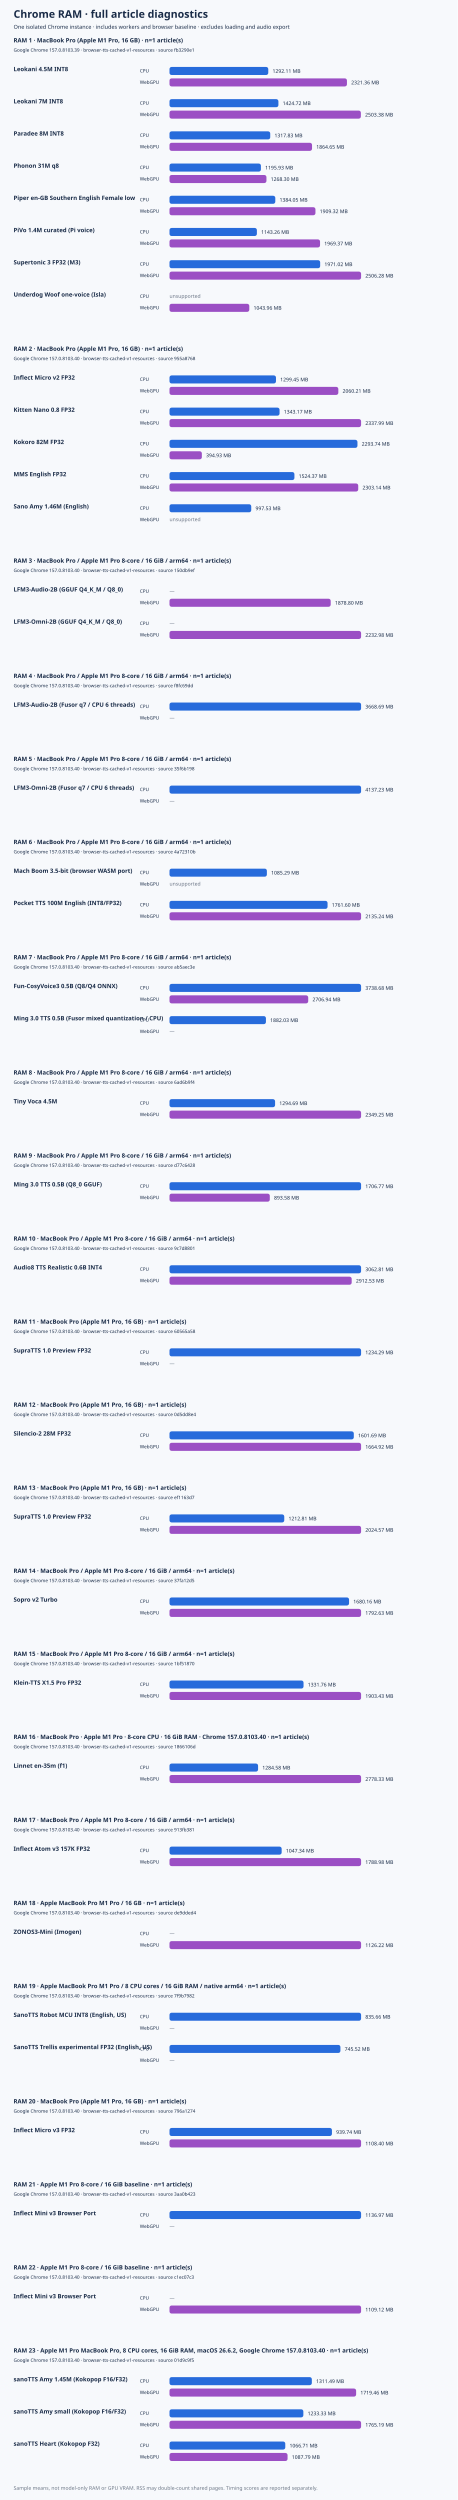
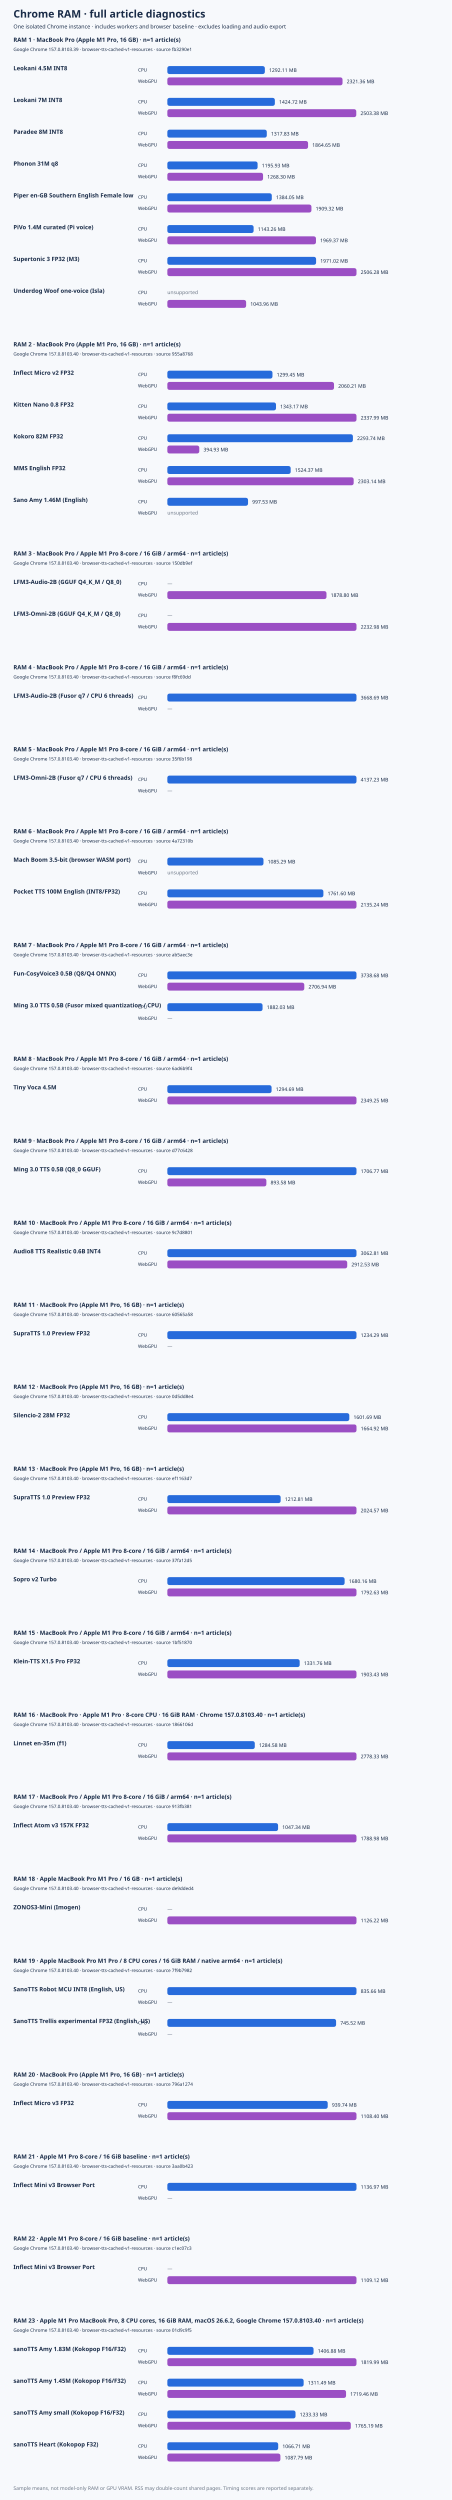
- <svg xmlns="http://www.w3.org/2000/svg" width="1080" height="5900" viewBox="0 0 1080 5900" role="img" aria-labelledby="title desc">
+ <svg xmlns="http://www.w3.org/2000/svg" width="1080" height="5976" viewBox="0 0 1080 5976" role="img" aria-labelledby="title desc">
  <rect width="100%" height="100%" fill="#f7f9fc" />
  <g font-family="system-ui,sans-serif" fill="#192b47">
    <text x="32" y="42" font-size="25" font-weight="700">Chrome RAM · full article diagnostics</text>
    <text x="32" y="68" font-size="13">One isolated Chrome instance · includes workers and browser baseline · excludes loading and audio export</text>
    <text x="32" y="100" font-size="14" font-weight="700">RAM 1 · MacBook Pro (Apple M1 Pro, 16 GB) · n=1 article(s)</text>
    <text x="32" y="122" font-size="11">Google Chrome 157.0.8103.39 · browser-tts-cached-v1-resources · source fb3290e1</text>
    <text x="32" y="168" font-size="14" font-weight="600">Leokani 4.5M INT8</text>
    <text x="330" y="171" font-size="11">CPU</text>
    <rect x="400" y="158" width="233.12" height="19" rx="5" fill="#276bdb" />
    <text x="643.12" y="172" font-size="12">1292.11 MB</text>
    <text x="330" y="198" font-size="11">WebGPU</text>
    <rect x="400" y="185" width="418.81" height="19" rx="5" fill="#9b4fc4" />
    <text x="828.81" y="199" font-size="12">2321.36 MB</text>
    <text x="32" y="244" font-size="14" font-weight="600">Leokani 7M INT8</text>
    <text x="330" y="247" font-size="11">CPU</text>
    <rect x="400" y="234" width="257.04" height="19" rx="5" fill="#276bdb" />
    <text x="667.04" y="248" font-size="12">1424.72 MB</text>
    <text x="330" y="274" font-size="11">WebGPU</text>
    <rect x="400" y="261" width="451.65" height="19" rx="5" fill="#9b4fc4" />
    <text x="861.65" y="275" font-size="12">2503.38 MB</text>
    <text x="32" y="320" font-size="14" font-weight="600">Paradee 8M INT8</text>
    <text x="330" y="323" font-size="11">CPU</text>
    <rect x="400" y="310" width="237.76" height="19" rx="5" fill="#276bdb" />
    <text x="647.76" y="324" font-size="12">1317.83 MB</text>
    <text x="330" y="350" font-size="11">WebGPU</text>
    <rect x="400" y="337" width="336.41" height="19" rx="5" fill="#9b4fc4" />
    <text x="746.41" y="351" font-size="12">1864.65 MB</text>
    <text x="32" y="396" font-size="14" font-weight="600">Phonon 31M q8</text>
    <text x="330" y="399" font-size="11">CPU</text>
    <rect x="400" y="386" width="215.77" height="19" rx="5" fill="#276bdb" />
    <text x="625.77" y="400" font-size="12">1195.93 MB</text>
    <text x="330" y="426" font-size="11">WebGPU</text>
    <rect x="400" y="413" width="228.82" height="19" rx="5" fill="#9b4fc4" />
    <text x="638.82" y="427" font-size="12">1268.30 MB</text>
    <text x="32" y="472" font-size="14" font-weight="600">Piper en-GB Southern English Female low</text>
    <text x="330" y="475" font-size="11">CPU</text>
    <rect x="400" y="462" width="249.71" height="19" rx="5" fill="#276bdb" />
    <text x="659.71" y="476" font-size="12">1384.05 MB</text>
    <text x="330" y="502" font-size="11">WebGPU</text>
    <rect x="400" y="489" width="344.47" height="19" rx="5" fill="#9b4fc4" />
    <text x="754.47" y="503" font-size="12">1909.32 MB</text>
    <text x="32" y="548" font-size="14" font-weight="600">PiVo 1.4M curated (Pi voice)</text>
    <text x="330" y="551" font-size="11">CPU</text>
    <rect x="400" y="538" width="206.26" height="19" rx="5" fill="#276bdb" />
    <text x="616.26" y="552" font-size="12">1143.26 MB</text>
    <text x="330" y="578" font-size="11">WebGPU</text>
    <rect x="400" y="565" width="355.31" height="19" rx="5" fill="#9b4fc4" />
    <text x="765.31" y="579" font-size="12">1969.37 MB</text>
    <text x="32" y="624" font-size="14" font-weight="600">Supertonic 3 FP32 (M3)</text>
    <text x="330" y="627" font-size="11">CPU</text>
    <rect x="400" y="614" width="355.60" height="19" rx="5" fill="#276bdb" />
    <text x="765.60" y="628" font-size="12">1971.02 MB</text>
    <text x="330" y="654" font-size="11">WebGPU</text>
    <rect x="400" y="641" width="452.17" height="19" rx="5" fill="#9b4fc4" />
    <text x="862.17" y="655" font-size="12">2506.28 MB</text>
    <text x="32" y="700" font-size="14" font-weight="600">Underdog Woof one-voice (Isla)</text>
    <text x="330" y="703" font-size="11">CPU</text>
    <text x="400" y="703" font-size="12" fill="#6c7686">unsupported</text>
    <text x="330" y="730" font-size="11">WebGPU</text>
    <rect x="400" y="717" width="188.35" height="19" rx="5" fill="#9b4fc4" />
    <text x="598.35" y="731" font-size="12">1043.96 MB</text>
    <text x="32" y="828" font-size="14" font-weight="700">RAM 2 · MacBook Pro (Apple M1 Pro, 16 GB) · n=1 article(s)</text>
    <text x="32" y="850" font-size="11">Google Chrome 157.0.8103.40 · browser-tts-cached-v1-resources · source 955a8768</text>
    <text x="32" y="896" font-size="14" font-weight="600">Inflect Micro v2 FP32</text>
    <text x="330" y="899" font-size="11">CPU</text>
    <rect x="400" y="886" width="251.32" height="19" rx="5" fill="#276bdb" />
    <text x="661.32" y="900" font-size="12">1299.45 MB</text>
    <text x="330" y="926" font-size="11">WebGPU</text>
    <rect x="400" y="913" width="398.45" height="19" rx="5" fill="#9b4fc4" />
    <text x="808.45" y="927" font-size="12">2060.21 MB</text>
    <text x="32" y="972" font-size="14" font-weight="600">Kitten Nano 0.8 FP32</text>
    <text x="330" y="975" font-size="11">CPU</text>
    <rect x="400" y="962" width="259.77" height="19" rx="5" fill="#276bdb" />
    <text x="669.77" y="976" font-size="12">1343.17 MB</text>
    <text x="330" y="1002" font-size="11">WebGPU</text>
    <rect x="400" y="989" width="452.17" height="19" rx="5" fill="#9b4fc4" />
    <text x="862.17" y="1003" font-size="12">2337.99 MB</text>
    <text x="32" y="1048" font-size="14" font-weight="600">Kokoro 82M FP32</text>
    <text x="330" y="1051" font-size="11">CPU</text>
    <rect x="400" y="1038" width="443.61" height="19" rx="5" fill="#276bdb" />
    <text x="853.61" y="1052" font-size="12">2293.74 MB</text>
    <text x="330" y="1078" font-size="11">WebGPU</text>
    <rect x="400" y="1065" width="76.38" height="19" rx="5" fill="#9b4fc4" />
    <text x="486.38" y="1079" font-size="12">394.93 MB</text>
    <text x="32" y="1124" font-size="14" font-weight="600">MMS English FP32</text>
    <text x="330" y="1127" font-size="11">CPU</text>
    <rect x="400" y="1114" width="294.82" height="19" rx="5" fill="#276bdb" />
    <text x="704.82" y="1128" font-size="12">1524.37 MB</text>
    <text x="330" y="1154" font-size="11">WebGPU</text>
    <rect x="400" y="1141" width="445.43" height="19" rx="5" fill="#9b4fc4" />
    <text x="855.43" y="1155" font-size="12">2303.14 MB</text>
    <text x="32" y="1200" font-size="14" font-weight="600">Sano Amy 1.46M (English)</text>
    <text x="330" y="1203" font-size="11">CPU</text>
    <rect x="400" y="1190" width="192.92" height="19" rx="5" fill="#276bdb" />
    <text x="602.92" y="1204" font-size="12">997.53 MB</text>
    <text x="330" y="1230" font-size="11">WebGPU</text>
    <text x="400" y="1230" font-size="12" fill="#6c7686">unsupported</text>
    <text x="32" y="1328" font-size="14" font-weight="700">RAM 3 · MacBook Pro / Apple M1 Pro 8-core / 16 GiB / arm64 · n=1 article(s)</text>
    <text x="32" y="1350" font-size="11">Google Chrome 157.0.8103.40 · browser-tts-cached-v1-resources · source 150db9ef</text>
    <text x="32" y="1396" font-size="14" font-weight="600">LFM3-Audio-2B (GGUF Q4_K_M / Q8_0)</text>
    <text x="330" y="1399" font-size="11">CPU</text>
    <text x="400" y="1399" font-size="12" fill="#6c7686">—</text>
    <text x="330" y="1426" font-size="11">WebGPU</text>
    <rect x="400" y="1413" width="380.45" height="19" rx="5" fill="#9b4fc4" />
    <text x="790.45" y="1427" font-size="12">1878.80 MB</text>
    <text x="32" y="1472" font-size="14" font-weight="600">LFM3-Omni-2B (GGUF Q4_K_M / Q8_0)</text>
    <text x="330" y="1475" font-size="11">CPU</text>
    <text x="400" y="1475" font-size="12" fill="#6c7686">—</text>
    <text x="330" y="1502" font-size="11">WebGPU</text>
    <rect x="400" y="1489" width="452.17" height="19" rx="5" fill="#9b4fc4" />
    <text x="862.17" y="1503" font-size="12">2232.98 MB</text>
    <text x="32" y="1600" font-size="14" font-weight="700">RAM 4 · MacBook Pro / Apple M1 Pro 8-core / 16 GiB / arm64 · n=1 article(s)</text>
    <text x="32" y="1622" font-size="11">Google Chrome 157.0.8103.40 · browser-tts-cached-v1-resources · source f8fc69dd</text>
    <text x="32" y="1668" font-size="14" font-weight="600">LFM3-Audio-2B (Fusor q7 / CPU 6 threads)</text>
    <text x="330" y="1671" font-size="11">CPU</text>
    <rect x="400" y="1658" width="452.17" height="19" rx="5" fill="#276bdb" />
    <text x="862.17" y="1672" font-size="12">3668.69 MB</text>
    <text x="330" y="1698" font-size="11">WebGPU</text>
    <text x="400" y="1698" font-size="12" fill="#6c7686">—</text>
    <text x="32" y="1796" font-size="14" font-weight="700">RAM 5 · MacBook Pro / Apple M1 Pro 8-core / 16 GiB / arm64 · n=1 article(s)</text>
    <text x="32" y="1818" font-size="11">Google Chrome 157.0.8103.40 · browser-tts-cached-v1-resources · source 35f6b198</text>
    <text x="32" y="1864" font-size="14" font-weight="600">LFM3-Omni-2B (Fusor q7 / CPU 6 threads)</text>
    <text x="330" y="1867" font-size="11">CPU</text>
    <rect x="400" y="1854" width="452.17" height="19" rx="5" fill="#276bdb" />
    <text x="862.17" y="1868" font-size="12">4137.23 MB</text>
    <text x="330" y="1894" font-size="11">WebGPU</text>
    <text x="400" y="1894" font-size="12" fill="#6c7686">—</text>
    <text x="32" y="1992" font-size="14" font-weight="700">RAM 6 · MacBook Pro / Apple M1 Pro 8-core / 16 GiB / arm64 · n=1 article(s)</text>
    <text x="32" y="2014" font-size="11">Google Chrome 157.0.8103.40 · browser-tts-cached-v1-resources · source 4a72310b</text>
    <text x="32" y="2060" font-size="14" font-weight="600">Mach Boom 3.5-bit (browser WASM port)</text>
    <text x="330" y="2063" font-size="11">CPU</text>
    <rect x="400" y="2050" width="229.83" height="19" rx="5" fill="#276bdb" />
    <text x="639.83" y="2064" font-size="12">1085.29 MB</text>
    <text x="330" y="2090" font-size="11">WebGPU</text>
    <text x="400" y="2090" font-size="12" fill="#6c7686">unsupported</text>
    <text x="32" y="2136" font-size="14" font-weight="600">Pocket TTS 100M English (INT8/FP32)</text>
    <text x="330" y="2139" font-size="11">CPU</text>
    <rect x="400" y="2126" width="373.05" height="19" rx="5" fill="#276bdb" />
    <text x="783.05" y="2140" font-size="12">1761.60 MB</text>
    <text x="330" y="2166" font-size="11">WebGPU</text>
    <rect x="400" y="2153" width="452.17" height="19" rx="5" fill="#9b4fc4" />
    <text x="862.17" y="2167" font-size="12">2135.24 MB</text>
    <text x="32" y="2264" font-size="14" font-weight="700">RAM 7 · MacBook Pro / Apple M1 Pro 8-core / 16 GiB / arm64 · n=1 article(s)</text>
    <text x="32" y="2286" font-size="11">Google Chrome 157.0.8103.40 · browser-tts-cached-v1-resources · source ab5aec3e</text>
    <text x="32" y="2332" font-size="14" font-weight="600">Fun-CosyVoice3 0.5B (Q8/Q4 ONNX)</text>
    <text x="330" y="2335" font-size="11">CPU</text>
    <rect x="400" y="2322" width="452.17" height="19" rx="5" fill="#276bdb" />
    <text x="862.17" y="2336" font-size="12">3738.68 MB</text>
    <text x="330" y="2362" font-size="11">WebGPU</text>
    <rect x="400" y="2349" width="327.39" height="19" rx="5" fill="#9b4fc4" />
    <text x="737.39" y="2363" font-size="12">2706.94 MB</text>
    <text x="32" y="2408" font-size="14" font-weight="600">Ming 3.0 TTS 0.5B (Fusor mixed quantization / CPU)</text>
    <text x="330" y="2411" font-size="11">CPU</text>
    <rect x="400" y="2398" width="227.62" height="19" rx="5" fill="#276bdb" />
    <text x="637.62" y="2412" font-size="12">1882.03 MB</text>
    <text x="330" y="2438" font-size="11">WebGPU</text>
    <text x="400" y="2438" font-size="12" fill="#6c7686">—</text>
    <text x="32" y="2536" font-size="14" font-weight="700">RAM 8 · MacBook Pro / Apple M1 Pro 8-core / 16 GiB / arm64 · n=1 article(s)</text>
    <text x="32" y="2558" font-size="11">Google Chrome 157.0.8103.40 · browser-tts-cached-v1-resources · source 6ad6b9f4</text>
    <text x="32" y="2604" font-size="14" font-weight="600">Tiny Voca 4.5M</text>
    <text x="330" y="2607" font-size="11">CPU</text>
    <rect x="400" y="2594" width="249.20" height="19" rx="5" fill="#276bdb" />
    <text x="659.20" y="2608" font-size="12">1294.69 MB</text>
    <text x="330" y="2634" font-size="11">WebGPU</text>
    <rect x="400" y="2621" width="452.17" height="19" rx="5" fill="#9b4fc4" />
    <text x="862.17" y="2635" font-size="12">2349.25 MB</text>
    <text x="32" y="2732" font-size="14" font-weight="700">RAM 9 · MacBook Pro / Apple M1 Pro 8-core / 16 GiB / arm64 · n=1 article(s)</text>
    <text x="32" y="2754" font-size="11">Google Chrome 157.0.8103.40 · browser-tts-cached-v1-resources · source d77c6428</text>
    <text x="32" y="2800" font-size="14" font-weight="600">Ming 3.0 TTS 0.5B (Q8_0 GGUF)</text>
    <text x="330" y="2803" font-size="11">CPU</text>
    <rect x="400" y="2790" width="452.17" height="19" rx="5" fill="#276bdb" />
    <text x="862.17" y="2804" font-size="12">1706.77 MB</text>
    <text x="330" y="2830" font-size="11">WebGPU</text>
    <rect x="400" y="2817" width="236.74" height="19" rx="5" fill="#9b4fc4" />
    <text x="646.74" y="2831" font-size="12">893.58 MB</text>
    <text x="32" y="2928" font-size="14" font-weight="700">RAM 10 · MacBook Pro / Apple M1 Pro 8-core / 16 GiB / arm64 · n=1 article(s)</text>
    <text x="32" y="2950" font-size="11">Google Chrome 157.0.8103.40 · browser-tts-cached-v1-resources · source 9c7d8801</text>
    <text x="32" y="2996" font-size="14" font-weight="600">Audio8 TTS Realistic 0.6B INT4</text>
    <text x="330" y="2999" font-size="11">CPU</text>
    <rect x="400" y="2986" width="452.17" height="19" rx="5" fill="#276bdb" />
    <text x="862.17" y="3000" font-size="12">3062.81 MB</text>
    <text x="330" y="3026" font-size="11">WebGPU</text>
    <rect x="400" y="3013" width="429.99" height="19" rx="5" fill="#9b4fc4" />
    <text x="839.99" y="3027" font-size="12">2912.53 MB</text>
    <text x="32" y="3124" font-size="14" font-weight="700">RAM 11 · MacBook Pro (Apple M1 Pro, 16 GB) · n=1 article(s)</text>
    <text x="32" y="3146" font-size="11">Google Chrome 157.0.8103.40 · browser-tts-cached-v1-resources · source 60565a58</text>
    <text x="32" y="3192" font-size="14" font-weight="600">SupraTTS 1.0 Preview FP32</text>
    <text x="330" y="3195" font-size="11">CPU</text>
    <rect x="400" y="3182" width="452.17" height="19" rx="5" fill="#276bdb" />
    <text x="862.17" y="3196" font-size="12">1234.29 MB</text>
    <text x="330" y="3222" font-size="11">WebGPU</text>
    <text x="400" y="3222" font-size="12" fill="#6c7686">—</text>
    <text x="32" y="3320" font-size="14" font-weight="700">RAM 12 · MacBook Pro (Apple M1 Pro, 16 GB) · n=1 article(s)</text>
    <text x="32" y="3342" font-size="11">Google Chrome 157.0.8103.40 · browser-tts-cached-v1-resources · source 0d5dd8e4</text>
    <text x="32" y="3388" font-size="14" font-weight="600">Silencio-2 28M FP32</text>
    <text x="330" y="3391" font-size="11">CPU</text>
    <rect x="400" y="3378" width="435.00" height="19" rx="5" fill="#276bdb" />
    <text x="845.00" y="3392" font-size="12">1601.69 MB</text>
    <text x="330" y="3418" font-size="11">WebGPU</text>
    <rect x="400" y="3405" width="452.17" height="19" rx="5" fill="#9b4fc4" />
    <text x="862.17" y="3419" font-size="12">1664.92 MB</text>
    <text x="32" y="3516" font-size="14" font-weight="700">RAM 13 · MacBook Pro (Apple M1 Pro, 16 GB) · n=1 article(s)</text>
    <text x="32" y="3538" font-size="11">Google Chrome 157.0.8103.40 · browser-tts-cached-v1-resources · source ef1163d7</text>
    <text x="32" y="3584" font-size="14" font-weight="600">SupraTTS 1.0 Preview FP32</text>
    <text x="330" y="3587" font-size="11">CPU</text>
    <rect x="400" y="3574" width="270.87" height="19" rx="5" fill="#276bdb" />
    <text x="680.87" y="3588" font-size="12">1212.81 MB</text>
    <text x="330" y="3614" font-size="11">WebGPU</text>
    <rect x="400" y="3601" width="452.17" height="19" rx="5" fill="#9b4fc4" />
    <text x="862.17" y="3615" font-size="12">2024.57 MB</text>
    <text x="32" y="3712" font-size="14" font-weight="700">RAM 14 · MacBook Pro / Apple M1 Pro 8-core / 16 GiB / arm64 · n=1 article(s)</text>
    <text x="32" y="3734" font-size="11">Google Chrome 157.0.8103.40 · browser-tts-cached-v1-resources · source 37fa12d5</text>
    <text x="32" y="3780" font-size="14" font-weight="600">Sopro v2 Turbo</text>
    <text x="330" y="3783" font-size="11">CPU</text>
    <rect x="400" y="3770" width="423.80" height="19" rx="5" fill="#276bdb" />
    <text x="833.80" y="3784" font-size="12">1680.16 MB</text>
    <text x="330" y="3810" font-size="11">WebGPU</text>
    <rect x="400" y="3797" width="452.17" height="19" rx="5" fill="#9b4fc4" />
    <text x="862.17" y="3811" font-size="12">1792.63 MB</text>
    <text x="32" y="3908" font-size="14" font-weight="700">RAM 15 · MacBook Pro / Apple M1 Pro 8-core / 16 GiB / arm64 · n=1 article(s)</text>
    <text x="32" y="3930" font-size="11">Google Chrome 157.0.8103.40 · browser-tts-cached-v1-resources · source 1bf51870</text>
    <text x="32" y="3976" font-size="14" font-weight="600">Klein-TTS X1.5 Pro FP32</text>
    <text x="330" y="3979" font-size="11">CPU</text>
    <rect x="400" y="3966" width="316.37" height="19" rx="5" fill="#276bdb" />
    <text x="726.37" y="3980" font-size="12">1331.76 MB</text>
    <text x="330" y="4006" font-size="11">WebGPU</text>
    <rect x="400" y="3993" width="452.17" height="19" rx="5" fill="#9b4fc4" />
    <text x="862.17" y="4007" font-size="12">1903.43 MB</text>
    <text x="32" y="4104" font-size="14" font-weight="700">RAM 16 · MacBook Pro · Apple M1 Pro · 8-core CPU · 16 GiB RAM · Chrome 157.0.8103.40 · n=1 article(s)</text>
    <text x="32" y="4126" font-size="11">Google Chrome 157.0.8103.40 · browser-tts-cached-v1-resources · source 1866106d</text>
    <text x="32" y="4172" font-size="14" font-weight="600">Linnet en-35m (f1)</text>
    <text x="330" y="4175" font-size="11">CPU</text>
    <rect x="400" y="4162" width="209.07" height="19" rx="5" fill="#276bdb" />
    <text x="619.07" y="4176" font-size="12">1284.58 MB</text>
    <text x="330" y="4202" font-size="11">WebGPU</text>
    <rect x="400" y="4189" width="452.17" height="19" rx="5" fill="#9b4fc4" />
    <text x="862.17" y="4203" font-size="12">2778.33 MB</text>
    <text x="32" y="4300" font-size="14" font-weight="700">RAM 17 · MacBook Pro / Apple M1 Pro 8-core / 16 GiB / arm64 · n=1 article(s)</text>
    <text x="32" y="4322" font-size="11">Google Chrome 157.0.8103.40 · browser-tts-cached-v1-resources · source 913fb381</text>
    <text x="32" y="4368" font-size="14" font-weight="600">Inflect Atom v3 157K FP32</text>
    <text x="330" y="4371" font-size="11">CPU</text>
    <rect x="400" y="4358" width="264.72" height="19" rx="5" fill="#276bdb" />
    <text x="674.72" y="4372" font-size="12">1047.34 MB</text>
    <text x="330" y="4398" font-size="11">WebGPU</text>
    <rect x="400" y="4385" width="452.17" height="19" rx="5" fill="#9b4fc4" />
    <text x="862.17" y="4399" font-size="12">1788.98 MB</text>
    <text x="32" y="4496" font-size="14" font-weight="700">RAM 18 · Apple MacBook Pro M1 Pro / 16 GB · n=1 article(s)</text>
    <text x="32" y="4518" font-size="11">Google Chrome 157.0.8103.40 · browser-tts-cached-v1-resources · source de9dded4</text>
    <text x="32" y="4564" font-size="14" font-weight="600">ZONOS3-Mini (Imogen)</text>
    <text x="330" y="4567" font-size="11">CPU</text>
    <text x="400" y="4567" font-size="12" fill="#6c7686">—</text>
    <text x="330" y="4594" font-size="11">WebGPU</text>
    <rect x="400" y="4581" width="452.17" height="19" rx="5" fill="#9b4fc4" />
    <text x="862.17" y="4595" font-size="12">1126.22 MB</text>
    <text x="32" y="4692" font-size="14" font-weight="700">RAM 19 · Apple MacBook Pro M1 Pro / 8 CPU cores / 16 GiB RAM / native arm64 · n=1 article(s)</text>
    <text x="32" y="4714" font-size="11">Google Chrome 157.0.8103.40 · browser-tts-cached-v1-resources · source 7f9b7982</text>
    <text x="32" y="4760" font-size="14" font-weight="600">SanoTTS Robot MCU INT8 (English, US)</text>
    <text x="330" y="4763" font-size="11">CPU</text>
    <rect x="400" y="4750" width="452.17" height="19" rx="5" fill="#276bdb" />
    <text x="862.17" y="4764" font-size="12">835.66 MB</text>
    <text x="330" y="4790" font-size="11">WebGPU</text>
    <text x="400" y="4790" font-size="12" fill="#6c7686">—</text>
    <text x="32" y="4836" font-size="14" font-weight="600">SanoTTS Trellis experimental FP32 (English, US)</text>
    <text x="330" y="4839" font-size="11">CPU</text>
    <rect x="400" y="4826" width="403.40" height="19" rx="5" fill="#276bdb" />
    <text x="813.40" y="4840" font-size="12">745.52 MB</text>
    <text x="330" y="4866" font-size="11">WebGPU</text>
    <text x="400" y="4866" font-size="12" fill="#6c7686">—</text>
    <text x="32" y="4964" font-size="14" font-weight="700">RAM 20 · MacBook Pro (Apple M1 Pro, 16 GB) · n=1 article(s)</text>
    <text x="32" y="4986" font-size="11">Google Chrome 157.0.8103.40 · browser-tts-cached-v1-resources · source 796a1274</text>
    <text x="32" y="5032" font-size="14" font-weight="600">Inflect Micro v3 FP32</text>
    <text x="330" y="5035" font-size="11">CPU</text>
    <rect x="400" y="5022" width="383.37" height="19" rx="5" fill="#276bdb" />
    <text x="793.37" y="5036" font-size="12">939.74 MB</text>
    <text x="330" y="5062" font-size="11">WebGPU</text>
    <rect x="400" y="5049" width="452.17" height="19" rx="5" fill="#9b4fc4" />
    <text x="862.17" y="5063" font-size="12">1108.40 MB</text>
    <text x="32" y="5160" font-size="14" font-weight="700">RAM 21 · Apple M1 Pro 8-core / 16 GiB baseline · n=1 article(s)</text>
    <text x="32" y="5182" font-size="11">Google Chrome 157.0.8103.40 · browser-tts-cached-v1-resources · source 3aa0b423</text>
    <text x="32" y="5228" font-size="14" font-weight="600">Inflect Mini v3 Browser Port</text>
    <text x="330" y="5231" font-size="11">CPU</text>
    <rect x="400" y="5218" width="452.17" height="19" rx="5" fill="#276bdb" />
    <text x="862.17" y="5232" font-size="12">1136.97 MB</text>
    <text x="330" y="5258" font-size="11">WebGPU</text>
    <text x="400" y="5258" font-size="12" fill="#6c7686">—</text>
    <text x="32" y="5356" font-size="14" font-weight="700">RAM 22 · Apple M1 Pro 8-core / 16 GiB baseline · n=1 article(s)</text>
    <text x="32" y="5378" font-size="11">Google Chrome 157.0.8103.40 · browser-tts-cached-v1-resources · source c1ec07c3</text>
    <text x="32" y="5424" font-size="14" font-weight="600">Inflect Mini v3 Browser Port</text>
    <text x="330" y="5427" font-size="11">CPU</text>
    <text x="400" y="5427" font-size="12" fill="#6c7686">—</text>
    <text x="330" y="5454" font-size="11">WebGPU</text>
    <rect x="400" y="5441" width="452.17" height="19" rx="5" fill="#9b4fc4" />
    <text x="862.17" y="5455" font-size="12">1109.12 MB</text>
    <text x="32" y="5552" font-size="14" font-weight="700">RAM 23 · Apple M1 Pro MacBook Pro, 8 CPU cores, 16 GiB RAM, macOS 26.6.2, Google Chrome 157.0.8103.40 · n=1 article(s)</text>
    <text x="32" y="5574" font-size="11">Google Chrome 157.0.8103.40 · browser-tts-cached-v1-resources · source 01d9c9f5</text>
-     <text x="32" y="5620" font-size="14" font-weight="600">sanoTTS Amy 1.45M (Kokopop F16/F32)</text>
+     <text x="32" y="5620" font-size="14" font-weight="600">sanoTTS Amy 1.83M (Kokopop F16/F32)</text>
    <text x="330" y="5623" font-size="11">CPU</text>
-     <rect x="400" y="5610" width="335.95" height="19" rx="5" fill="#276bdb" />
-     <text x="745.95" y="5624" font-size="12">1311.49 MB</text>
+     <rect x="400" y="5610" width="349.54" height="19" rx="5" fill="#276bdb" />
+     <text x="759.54" y="5624" font-size="12">1406.88 MB</text>
    <text x="330" y="5650" font-size="11">WebGPU</text>
-     <rect x="400" y="5637" width="440.46" height="19" rx="5" fill="#9b4fc4" />
-     <text x="850.46" y="5651" font-size="12">1719.46 MB</text>
-     <text x="32" y="5696" font-size="14" font-weight="600">sanoTTS Amy small (Kokopop F16/F32)</text>
+     <rect x="400" y="5637" width="452.17" height="19" rx="5" fill="#9b4fc4" />
+     <text x="862.17" y="5651" font-size="12">1819.99 MB</text>
+     <text x="32" y="5696" font-size="14" font-weight="600">sanoTTS Amy 1.45M (Kokopop F16/F32)</text>
    <text x="330" y="5699" font-size="11">CPU</text>
-     <rect x="400" y="5686" width="315.93" height="19" rx="5" fill="#276bdb" />
-     <text x="725.93" y="5700" font-size="12">1233.33 MB</text>
+     <rect x="400" y="5686" width="325.84" height="19" rx="5" fill="#276bdb" />
+     <text x="735.84" y="5700" font-size="12">1311.49 MB</text>
    <text x="330" y="5726" font-size="11">WebGPU</text>
-     <rect x="400" y="5713" width="452.17" height="19" rx="5" fill="#9b4fc4" />
-     <text x="862.17" y="5727" font-size="12">1765.19 MB</text>
-     <text x="32" y="5772" font-size="14" font-weight="600">sanoTTS Heart (Kokopop F32)</text>
+     <rect x="400" y="5713" width="427.20" height="19" rx="5" fill="#9b4fc4" />
+     <text x="837.20" y="5727" font-size="12">1719.46 MB</text>
+     <text x="32" y="5772" font-size="14" font-weight="600">sanoTTS Amy small (Kokopop F16/F32)</text>
    <text x="330" y="5775" font-size="11">CPU</text>
-     <rect x="400" y="5762" width="273.25" height="19" rx="5" fill="#276bdb" />
-     <text x="683.25" y="5776" font-size="12">1066.71 MB</text>
+     <rect x="400" y="5762" width="306.42" height="19" rx="5" fill="#276bdb" />
+     <text x="716.42" y="5776" font-size="12">1233.33 MB</text>
    <text x="330" y="5802" font-size="11">WebGPU</text>
-     <rect x="400" y="5789" width="278.65" height="19" rx="5" fill="#9b4fc4" />
-     <text x="688.65" y="5803" font-size="12">1087.79 MB</text>
-     <text x="32" y="5876" font-size="12" fill="#6c7686">Sample means, not model-only RAM or GPU VRAM. RSS may double-count shared pages. Timing scores are reported separately.</text>
+     <rect x="400" y="5789" width="438.56" height="19" rx="5" fill="#9b4fc4" />
+     <text x="848.56" y="5803" font-size="12">1765.19 MB</text>
+     <text x="32" y="5848" font-size="14" font-weight="600">sanoTTS Heart (Kokopop F32)</text>
+     <text x="330" y="5851" font-size="11">CPU</text>
+     <rect x="400" y="5838" width="265.02" height="19" rx="5" fill="#276bdb" />
+     <text x="675.02" y="5852" font-size="12">1066.71 MB</text>
+     <text x="330" y="5878" font-size="11">WebGPU</text>
+     <rect x="400" y="5865" width="270.26" height="19" rx="5" fill="#9b4fc4" />
+     <text x="680.26" y="5879" font-size="12">1087.79 MB</text>
+     <text x="32" y="5952" font-size="12" fill="#6c7686">Sample means, not model-only RAM or GPU VRAM. RSS may double-count shared pages. Timing scores are reported separately.</text>
  </g>
</svg>
